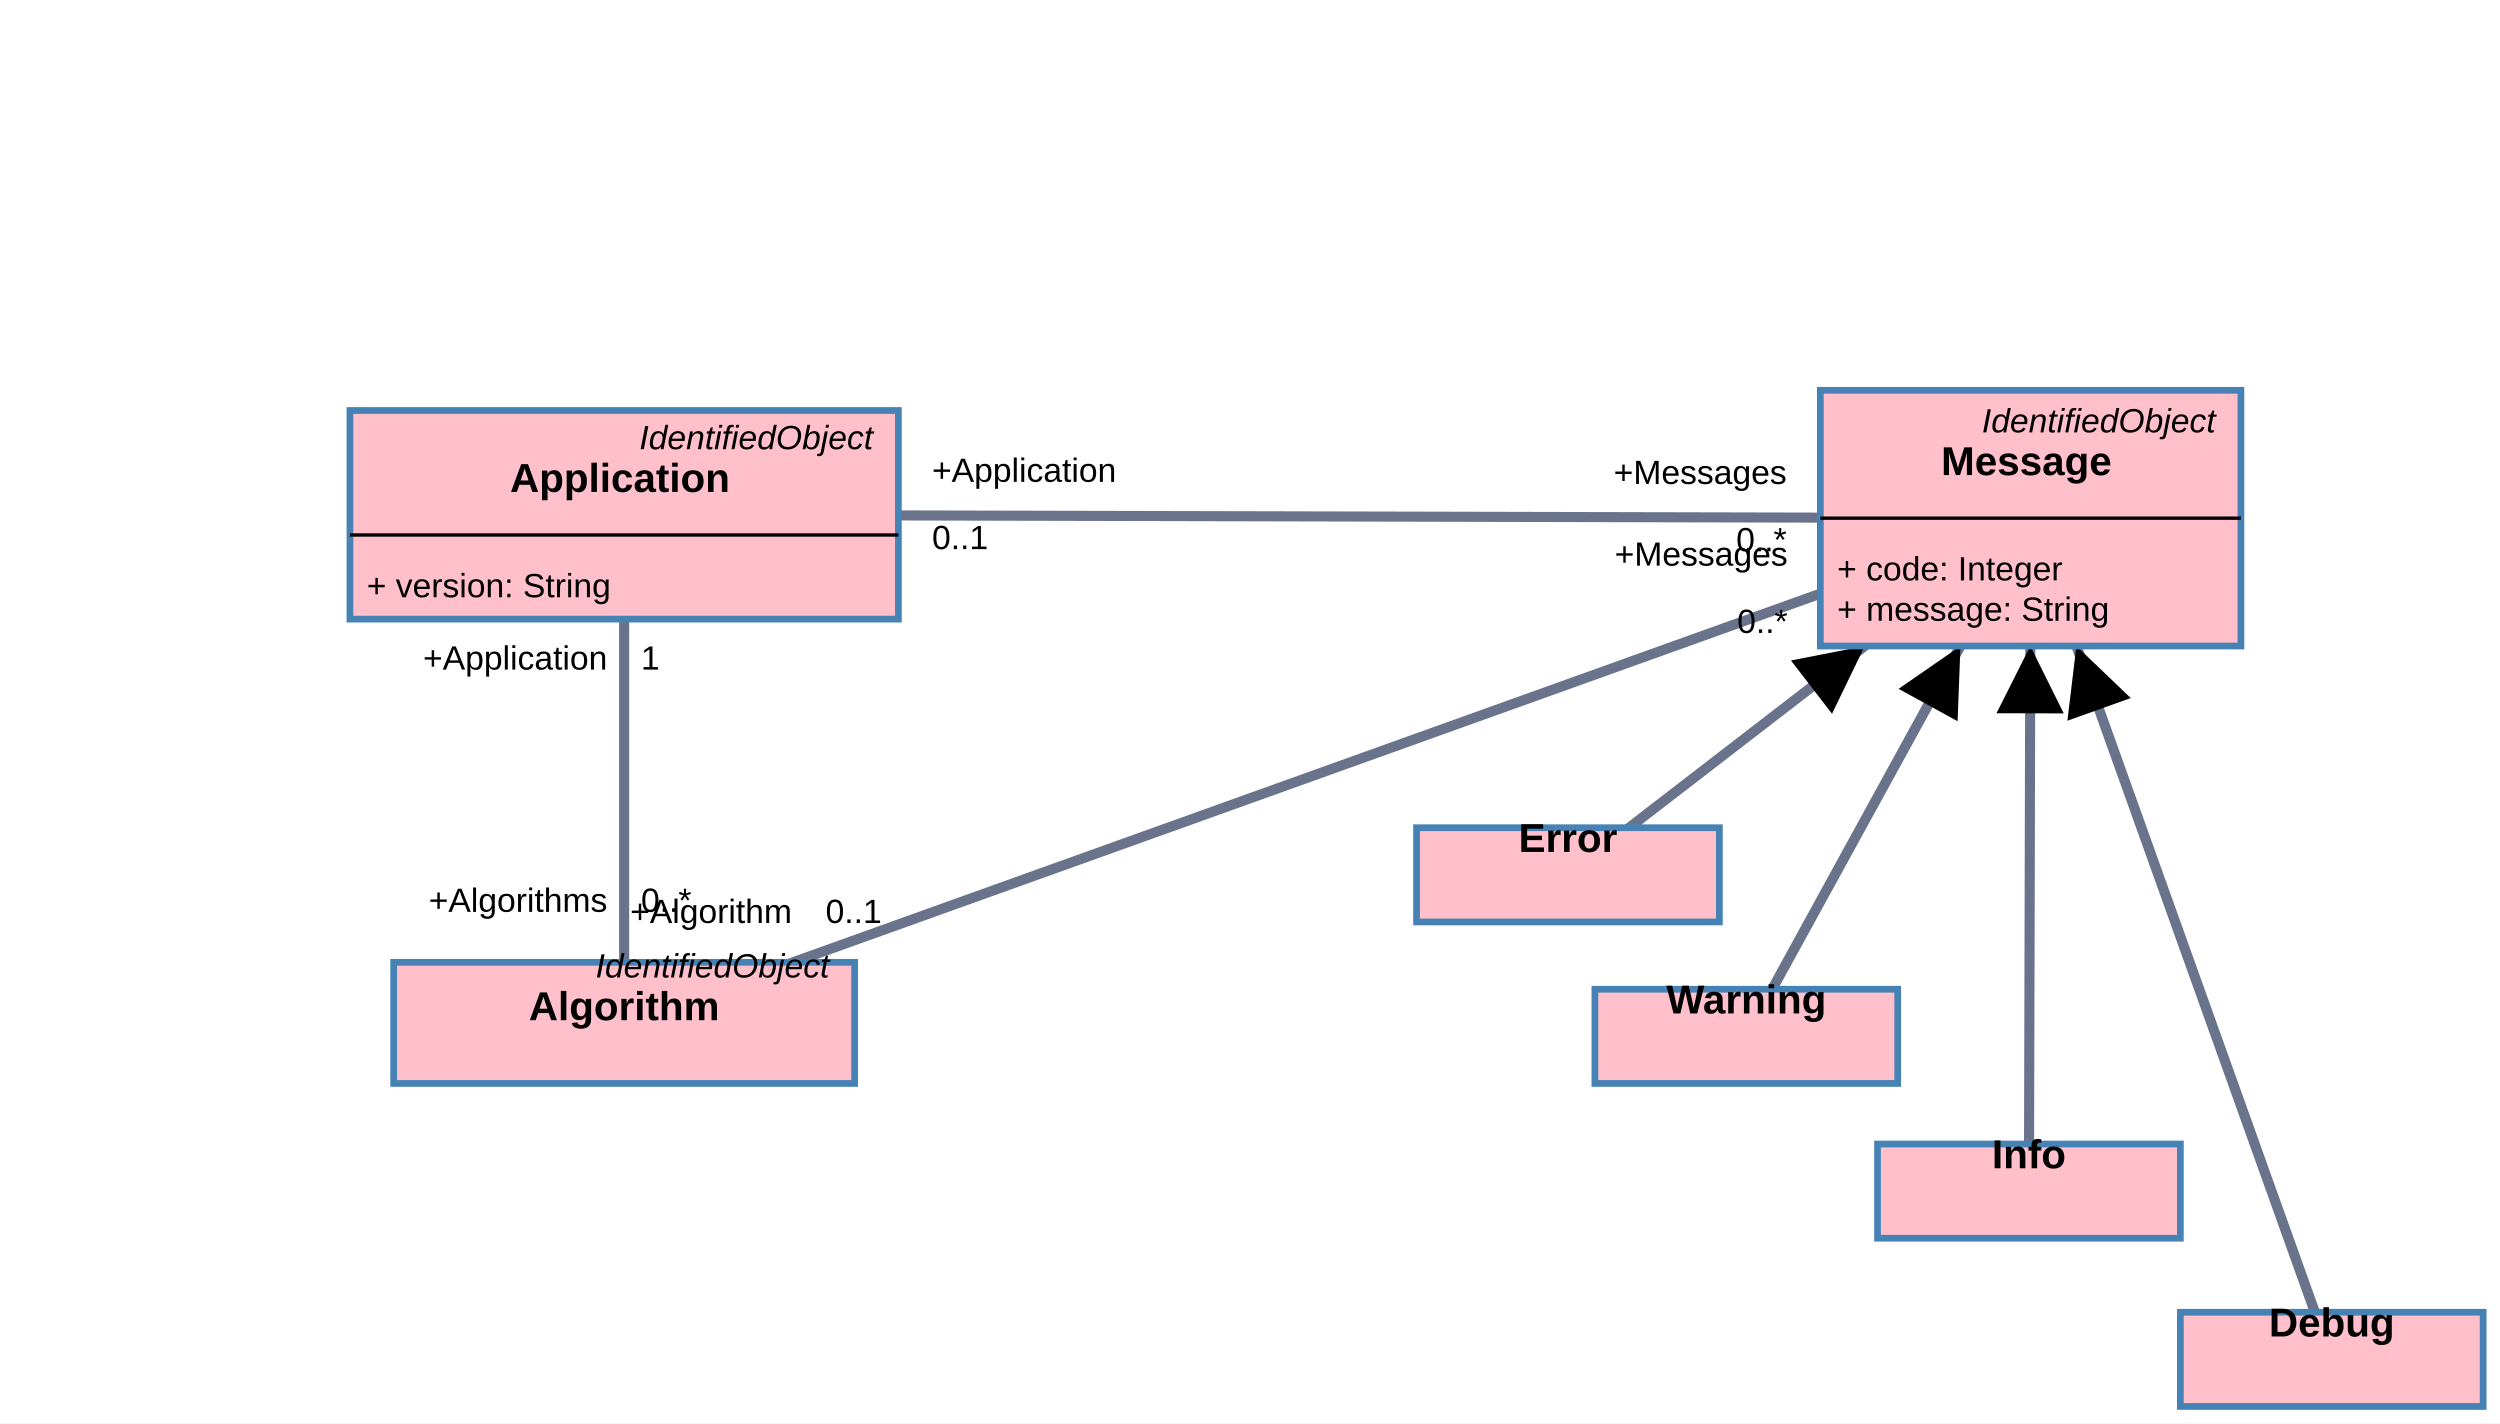
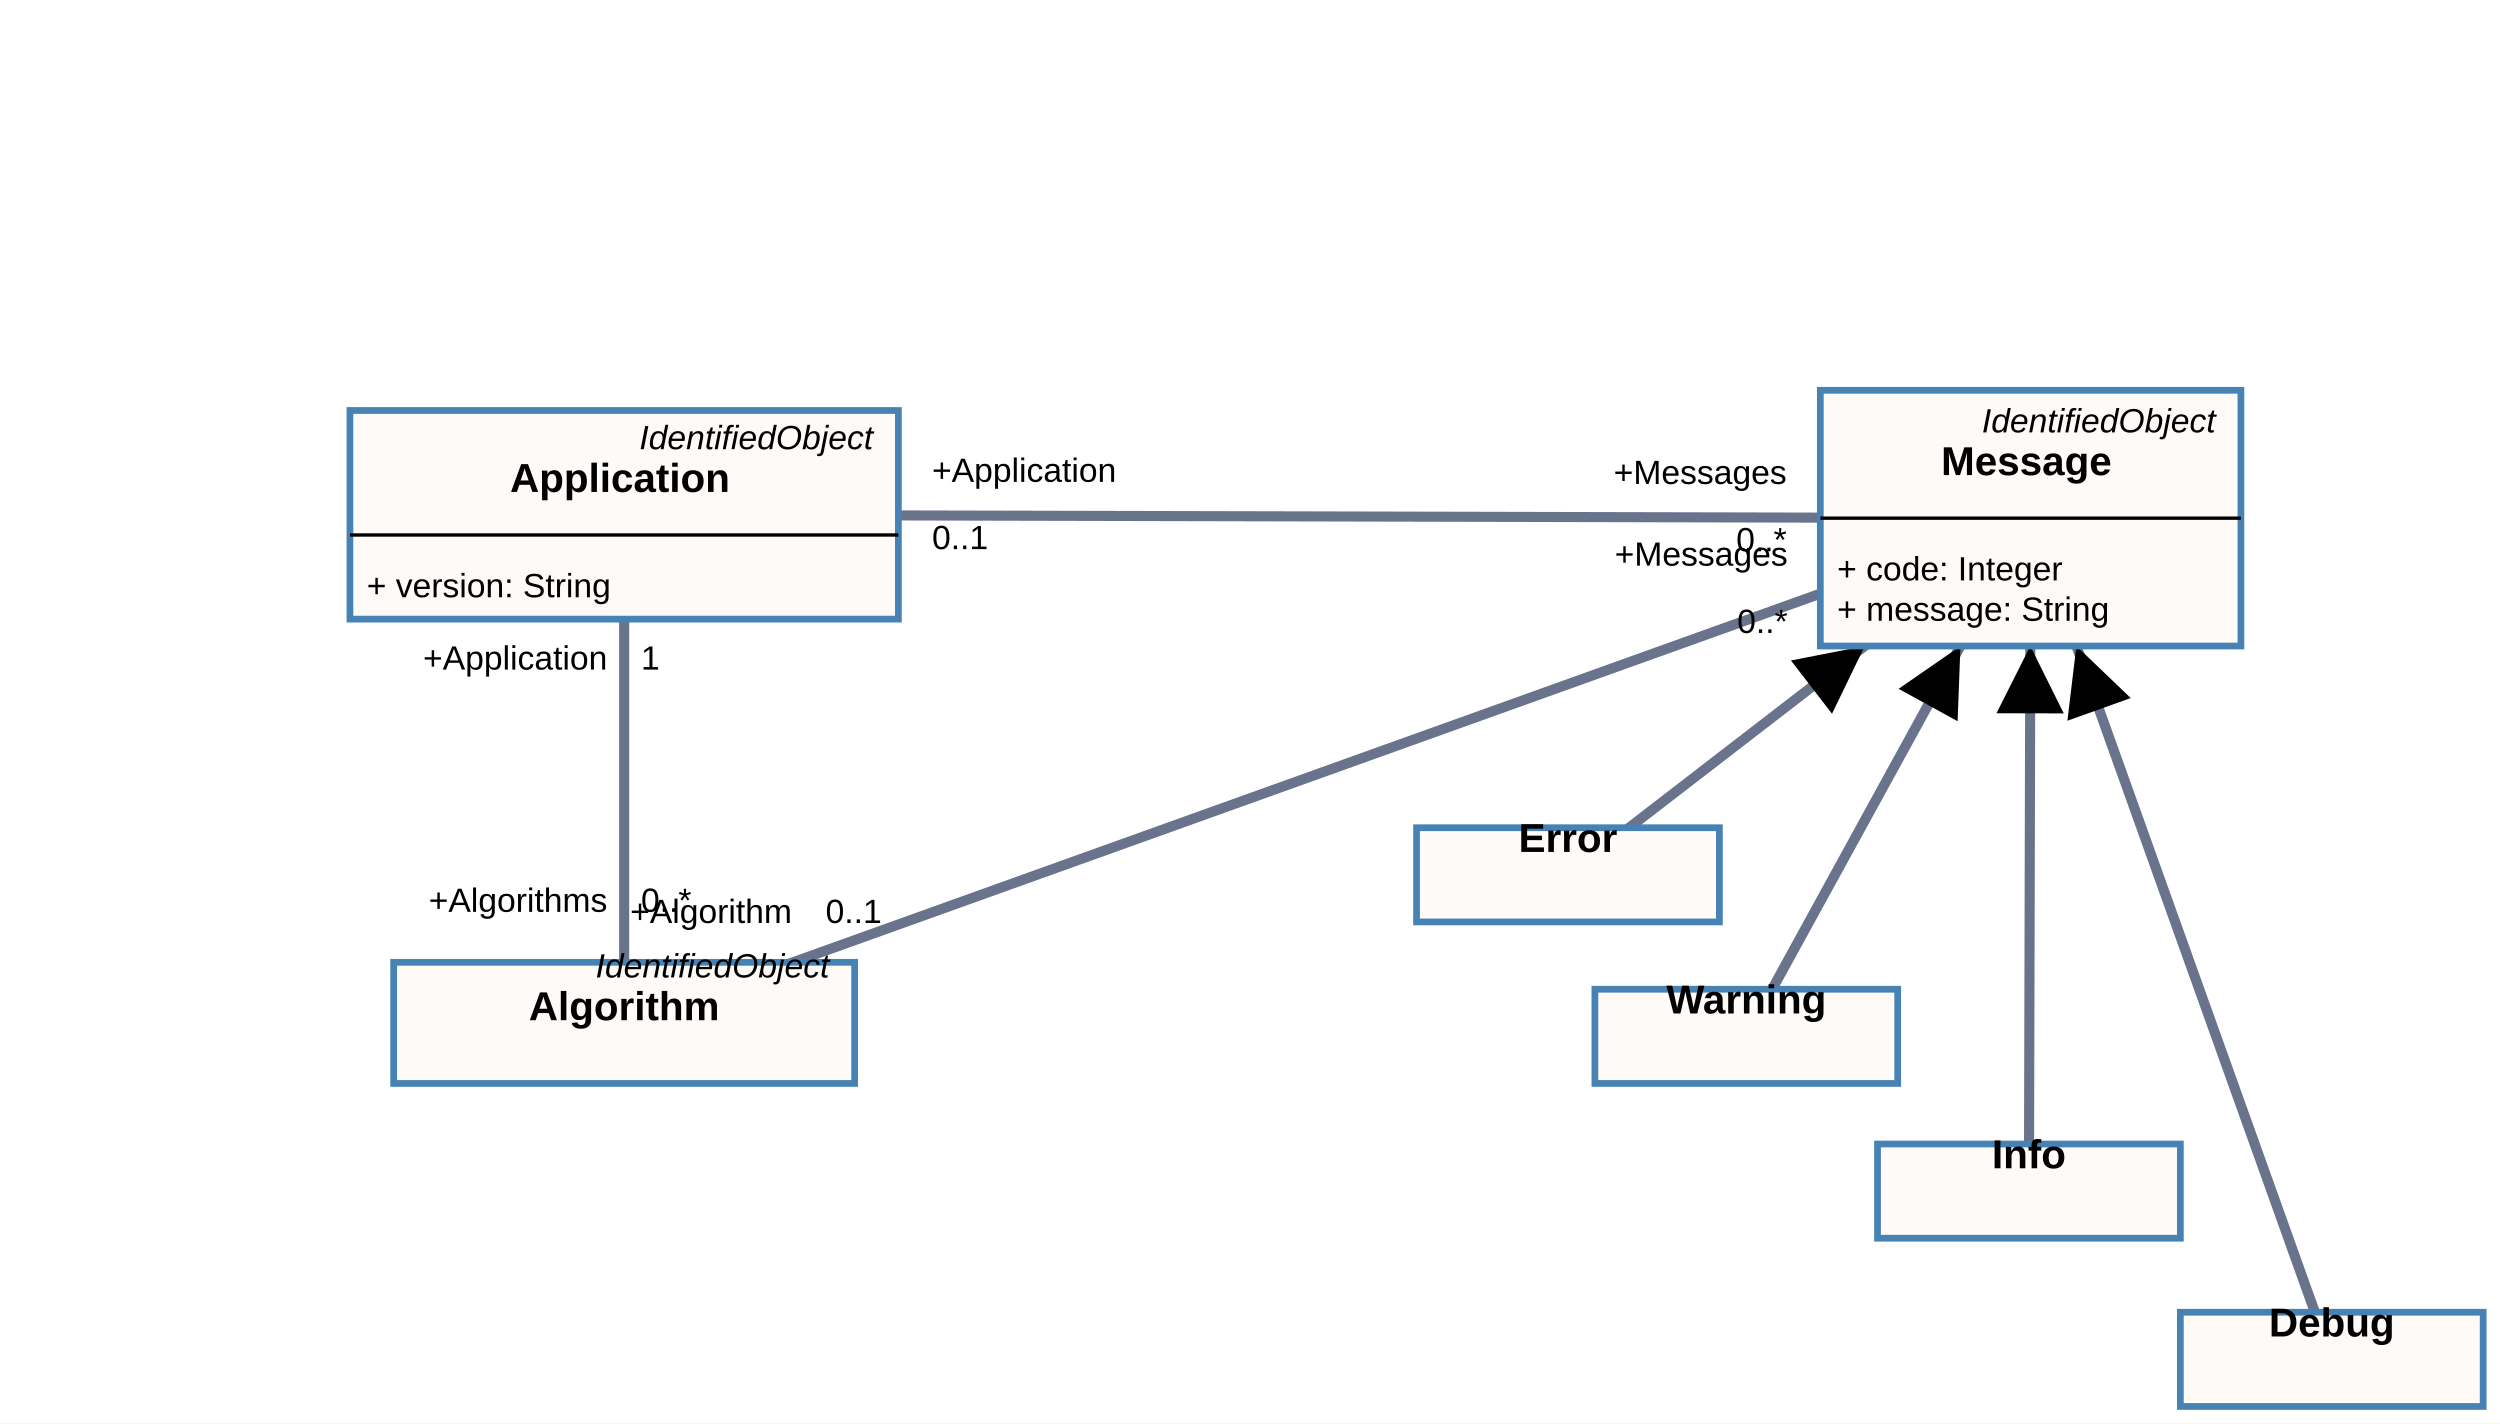
<svg xmlns="http://www.w3.org/2000/svg" width="743" height="423" style="-webkit-tap-highlight-color: rgba(0, 0, 0, 0);">
  <rect width="100%" height="100%" fill="white" />
  <g class="zoom-group">
    <defs>
      <marker id="arrowhead" viewBox="-0 -5 10 10" refX="5" refY="0" orient="auto" markerWidth="10" markerHeight="10" xoverflow="visible">
        <path d="M 0,-5 L 10 ,0 L 0,5" fill="black" style="stroke: none;" />
      </marker>
    </defs>
    <line class="link" x1="466" y1="260" x2="603.5" y2="154" stroke="#69738c" stroke-width="3" marker-end="url(#arrowhead)" />
    <line class="link" x1="519" y1="308" x2="603.5" y2="154" stroke="#69738c" stroke-width="3" marker-end="url(#arrowhead)" />
    <line class="link" x1="603" y1="354" x2="603.5" y2="154" stroke="#69738c" stroke-width="3" marker-end="url(#arrowhead)" />
    <line class="link" x1="693" y1="404" x2="603.5" y2="154" stroke="#69738c" stroke-width="3" marker-end="url(#arrowhead)" />
    <line class="link" x1="185.5" y1="304" x2="185.5" y2="153" stroke="#69738c" stroke-width="3" />
    <line class="link" x1="185.5" y1="153" x2="603.5" y2="154" stroke="#69738c" stroke-width="3" />
    <line class="link" x1="185.5" y1="304" x2="603.5" y2="154" stroke="#69738c" stroke-width="3" />
    <line class="arrow" x2="546.288" y2="198.105" x1="466" y1="260" stroke="#69738c" stroke-width="2" marker-end="url(#arrowhead)" />
    <line class="arrow" x2="577.839" y2="200.767" x1="519" y1="308" stroke="#69738c" stroke-width="2" marker-end="url(#arrowhead)" />
    <line class="arrow" x2="603.38" y2="202" x1="603" y1="354" stroke="#69738c" stroke-width="2" marker-end="url(#arrowhead)" />
    <line class="arrow" x2="620.475" y2="201.415" x1="693" y1="404" stroke="#69738c" stroke-width="2" marker-end="url(#arrowhead)" />
    <g class="draggable" transform="translate(541, 116)">
-       <rect class="box" width="125" height="76" style="fill: #ffc0cb; stroke: steelblue; stroke-width: 2px; cursor: move;" />
+       <rect class="box" width="125" height="76" style="fill: #fdfaf7; stroke: steelblue; stroke-width: 2px; cursor: move;" />
      <text x="0" y="0" text-anchor="start" font-size="10px">
        <tspan x="120" y="9" dy=".35em" text-anchor="end" style="font-family: Arial, sans-serif; font-weight: 400; font-style: italic; fill: black; font-size: 10px; pointer-events: none;">IdentifiedObject</tspan>
        <tspan x="62.5" y="21" dy=".35em" text-anchor="middle" style="font-family: Arial, sans-serif; font-weight: 700; font-style: normal; fill: black; font-size: 12px; pointer-events: none;">Message</tspan>
        <tspan x="5" y="53" dy=".35em" text-anchor="start" style="font-family: Arial, sans-serif; font-weight: 400; font-style: normal; fill: black; font-size: 10px; pointer-events: none;">+   code: Integer</tspan>
        <tspan x="5" y="65" dy=".35em" text-anchor="start" style="font-family: Arial, sans-serif; font-weight: 400; font-style: normal; fill: black; font-size: 10px; pointer-events: none;">+   message: String</tspan>
      </text>
      <line x1="0" x2="125" y1="38" y2="38" stroke="black" stroke-width="1" />
    </g>
    <g class="draggable" transform="translate(421, 246)">
-       <rect class="box" width="90" height="28" style="fill: #ffc0cb; stroke: steelblue; stroke-width: 2px; cursor: move;" />
+       <rect class="box" width="90" height="28" style="fill: #fdfaf7; stroke: steelblue; stroke-width: 2px; cursor: move;" />
      <text x="0" y="0" text-anchor="start" font-size="10px">
        <tspan x="45" y="3" dy=".35em" text-anchor="middle" style="font-family: Arial, sans-serif; font-weight: 700; font-style: normal; fill: black; font-size: 12px; pointer-events: none;">Error</tspan>
      </text>
    </g>
    <g class="draggable" transform="translate(474, 294)">
-       <rect class="box" width="90" height="28" style="fill: #ffc0cb; stroke: steelblue; stroke-width: 2px; cursor: move;" />
+       <rect class="box" width="90" height="28" style="fill: #fdfaf7; stroke: steelblue; stroke-width: 2px; cursor: move;" />
      <text x="0" y="0" text-anchor="start" font-size="10px">
        <tspan x="45" y="3" dy=".35em" text-anchor="middle" style="font-family: Arial, sans-serif; font-weight: 700; font-style: normal; fill: black; font-size: 12px; pointer-events: none;">Warning</tspan>
      </text>
    </g>
    <g class="draggable" transform="translate(558, 340)">
-       <rect class="box" width="90" height="28" style="fill: #ffc0cb; stroke: steelblue; stroke-width: 2px; cursor: move;" />
+       <rect class="box" width="90" height="28" style="fill: #fdfaf7; stroke: steelblue; stroke-width: 2px; cursor: move;" />
      <text x="0" y="0" text-anchor="start" font-size="10px">
        <tspan x="45" y="3" dy=".35em" text-anchor="middle" style="font-family: Arial, sans-serif; font-weight: 700; font-style: normal; fill: black; font-size: 12px; pointer-events: none;">Info</tspan>
      </text>
    </g>
    <g class="draggable" transform="translate(648, 390)">
-       <rect class="box" width="90" height="28" style="fill: #ffc0cb; stroke: steelblue; stroke-width: 2px; cursor: move;" />
+       <rect class="box" width="90" height="28" style="fill: #fdfaf7; stroke: steelblue; stroke-width: 2px; cursor: move;" />
      <text x="0" y="0" text-anchor="start" font-size="10px">
        <tspan x="45" y="3" dy=".35em" text-anchor="middle" style="font-family: Arial, sans-serif; font-weight: 700; font-style: normal; fill: black; font-size: 12px; pointer-events: none;">Debug</tspan>
      </text>
    </g>
    <g class="draggable" transform="translate(104, 122)">
-       <rect class="box" width="163" height="62" style="fill: #ffc0cb; stroke: steelblue; stroke-width: 2px; cursor: move;" />
+       <rect class="box" width="163" height="62" style="fill: #fdfaf7; stroke: steelblue; stroke-width: 2px; cursor: move;" />
      <text x="0" y="0" text-anchor="start" font-size="10px">
        <tspan x="158" y="8" dy=".35em" text-anchor="end" style="font-family: Arial, sans-serif; font-weight: 400; font-style: italic; fill: black; font-size: 10px; pointer-events: none;">IdentifiedObject</tspan>
        <tspan x="81.5" y="20" dy=".35em" text-anchor="middle" style="font-family: Arial, sans-serif; font-weight: 700; font-style: normal; fill: black; font-size: 12px; pointer-events: none;">Application</tspan>
        <tspan x="5" y="52" dy=".35em" text-anchor="start" style="font-family: Arial, sans-serif; font-weight: 400; font-style: normal; fill: black; font-size: 10px; pointer-events: none;">+   version: String</tspan>
      </text>
      <line x1="0" x2="163" y1="37" y2="37" stroke="black" stroke-width="1" />
    </g>
    <g class="draggable" transform="translate(117, 286)">
-       <rect class="box" width="137" height="36" style="fill: #ffc0cb; stroke: steelblue; stroke-width: 2px; cursor: move;" />
+       <rect class="box" width="137" height="36" style="fill: #fdfaf7; stroke: steelblue; stroke-width: 2px; cursor: move;" />
      <text x="0" y="0" text-anchor="start" font-size="10px">
        <tspan x="132" y="1" dy=".35em" text-anchor="end" style="font-family: Arial, sans-serif; font-weight: 400; font-style: italic; fill: black; font-size: 10px; pointer-events: none;">IdentifiedObject</tspan>
        <tspan x="68.5" y="13" dy=".35em" text-anchor="middle" style="font-family: Arial, sans-serif; font-weight: 700; font-style: normal; fill: black; font-size: 12px; pointer-events: none;">Algorithm</tspan>
      </text>
    </g>
    <text class="link-text-start-top" x="483.12" y="242.947" text-anchor="end" dy="-1em" style="font-family: Arial, sans-serif; font-size: 10px; fill: black;" />
    <text class="link-text-start-top" x="524.087" y="289.617" text-anchor="end" dy="-1em" style="font-family: Arial, sans-serif; font-size: 10px; fill: black;" />
    <text class="link-text-start-top" x="598.047" y="335" text-anchor="end" dy="-1em" style="font-family: Arial, sans-serif; font-size: 10px; fill: black;" />
    <text class="link-text-start-top" x="681.303" y="385.293" text-anchor="end" dy="-1em" style="font-family: Arial, sans-serif; font-size: 10px; fill: black;" />
    <text class="link-text-start-top" x="180.5" y="281" text-anchor="end" dy="-1em" style="font-family: Arial, sans-serif; font-size: 10px; fill: black;">+Algorithms</text>
    <text class="link-text-start-top" x="277" y="153.207" text-anchor="start" dy="-1em" style="font-family: Arial, sans-serif; font-size: 10px; fill: black;">+Application</text>
    <text class="link-text-start-top" x="235.366" y="284.311" text-anchor="end" dy="-1em" style="font-family: Arial, sans-serif; font-size: 10px; fill: black;">+Algorithm</text>
    <text class="link-text-start-btm" x="493.12" y="242.947" dy="-1em" text-anchor="start" style="font-family: Arial, sans-serif; font-size: 10px; fill: black;" />
    <text class="link-text-start-btm" x="534.087" y="289.617" dy="-1em" text-anchor="start" style="font-family: Arial, sans-serif; font-size: 10px; fill: black;" />
    <text class="link-text-start-btm" x="608.047" y="335" dy="-1em" text-anchor="start" style="font-family: Arial, sans-serif; font-size: 10px; fill: black;" />
    <text class="link-text-start-btm" x="691.303" y="385.293" dy="-1em" text-anchor="start" style="font-family: Arial, sans-serif; font-size: 10px; fill: black;" />
    <text class="link-text-start-btm" x="190.5" y="281" dy="-1em" text-anchor="start" style="font-family: Arial, sans-serif; font-size: 10px; fill: black;">0..*</text>
    <text class="link-text-start-btm" x="277" y="153.207" dy="1em" text-anchor="start" style="font-family: Arial, sans-serif; font-size: 10px; fill: black;">0..1</text>
    <text class="link-text-start-btm" x="245.366" y="284.311" dy="-1em" text-anchor="start" style="font-family: Arial, sans-serif; font-size: 10px; fill: black;">0..1</text>
    <text class="link-text-end-top" x="545.248" y="195.053" dy="1em" text-anchor="end" style="font-family: Arial, sans-serif; font-size: 10px; fill: black;" />
    <text class="link-text-end-top" x="575.244" y="196.383" dy="1em" text-anchor="end" style="font-family: Arial, sans-serif; font-size: 10px; fill: black;" />
    <text class="link-text-end-top" x="598.393" y="197" dy="1em" text-anchor="end" style="font-family: Arial, sans-serif; font-size: 10px; fill: black;" />
    <text class="link-text-end-top" x="613.789" y="196.707" dy="1em" text-anchor="end" style="font-family: Arial, sans-serif; font-size: 10px; fill: black;" />
    <text class="link-text-end-top" x="180.5" y="189" dy="1em" text-anchor="end" style="font-family: Arial, sans-serif; font-size: 10px; fill: black;">+Application</text>
    <text class="link-text-end-top" x="531" y="153.839" dy="-1em" text-anchor="end" style="font-family: Arial, sans-serif; font-size: 10px; fill: black;">+Messages</text>
    <text class="link-text-end-top" x="531.294" y="178.117" dy="-1em" text-anchor="end" style="font-family: Arial, sans-serif; font-size: 10px; fill: black;">+Messages</text>
    <text class="link-text-end-btm" x="555.248" y="195.053" dy="1em" text-anchor="start" style="font-family: Arial, sans-serif; font-size: 10px; fill: black;" />
    <text class="link-text-end-btm" x="585.244" y="196.383" dy="1em" text-anchor="start" style="font-family: Arial, sans-serif; font-size: 10px; fill: black;" />
    <text class="link-text-end-btm" x="608.393" y="197" dy="1em" text-anchor="start" style="font-family: Arial, sans-serif; font-size: 10px; fill: black;" />
    <text class="link-text-end-btm" x="623.789" y="196.707" dy="1em" text-anchor="start" style="font-family: Arial, sans-serif; font-size: 10px; fill: black;" />
    <text class="link-text-end-btm" x="190.5" y="189" dy="1em" text-anchor="start" style="font-family: Arial, sans-serif; font-size: 10px; fill: black;">1</text>
    <text class="link-text-end-btm" x="531" y="153.839" dy="1em" text-anchor="end" style="font-family: Arial, sans-serif; font-size: 10px; fill: black;">0..*</text>
    <text class="link-text-end-btm" x="531.294" y="178.117" dy="1em" text-anchor="end" style="font-family: Arial, sans-serif; font-size: 10px; fill: black;">0..*</text>
  </g>
</svg>
